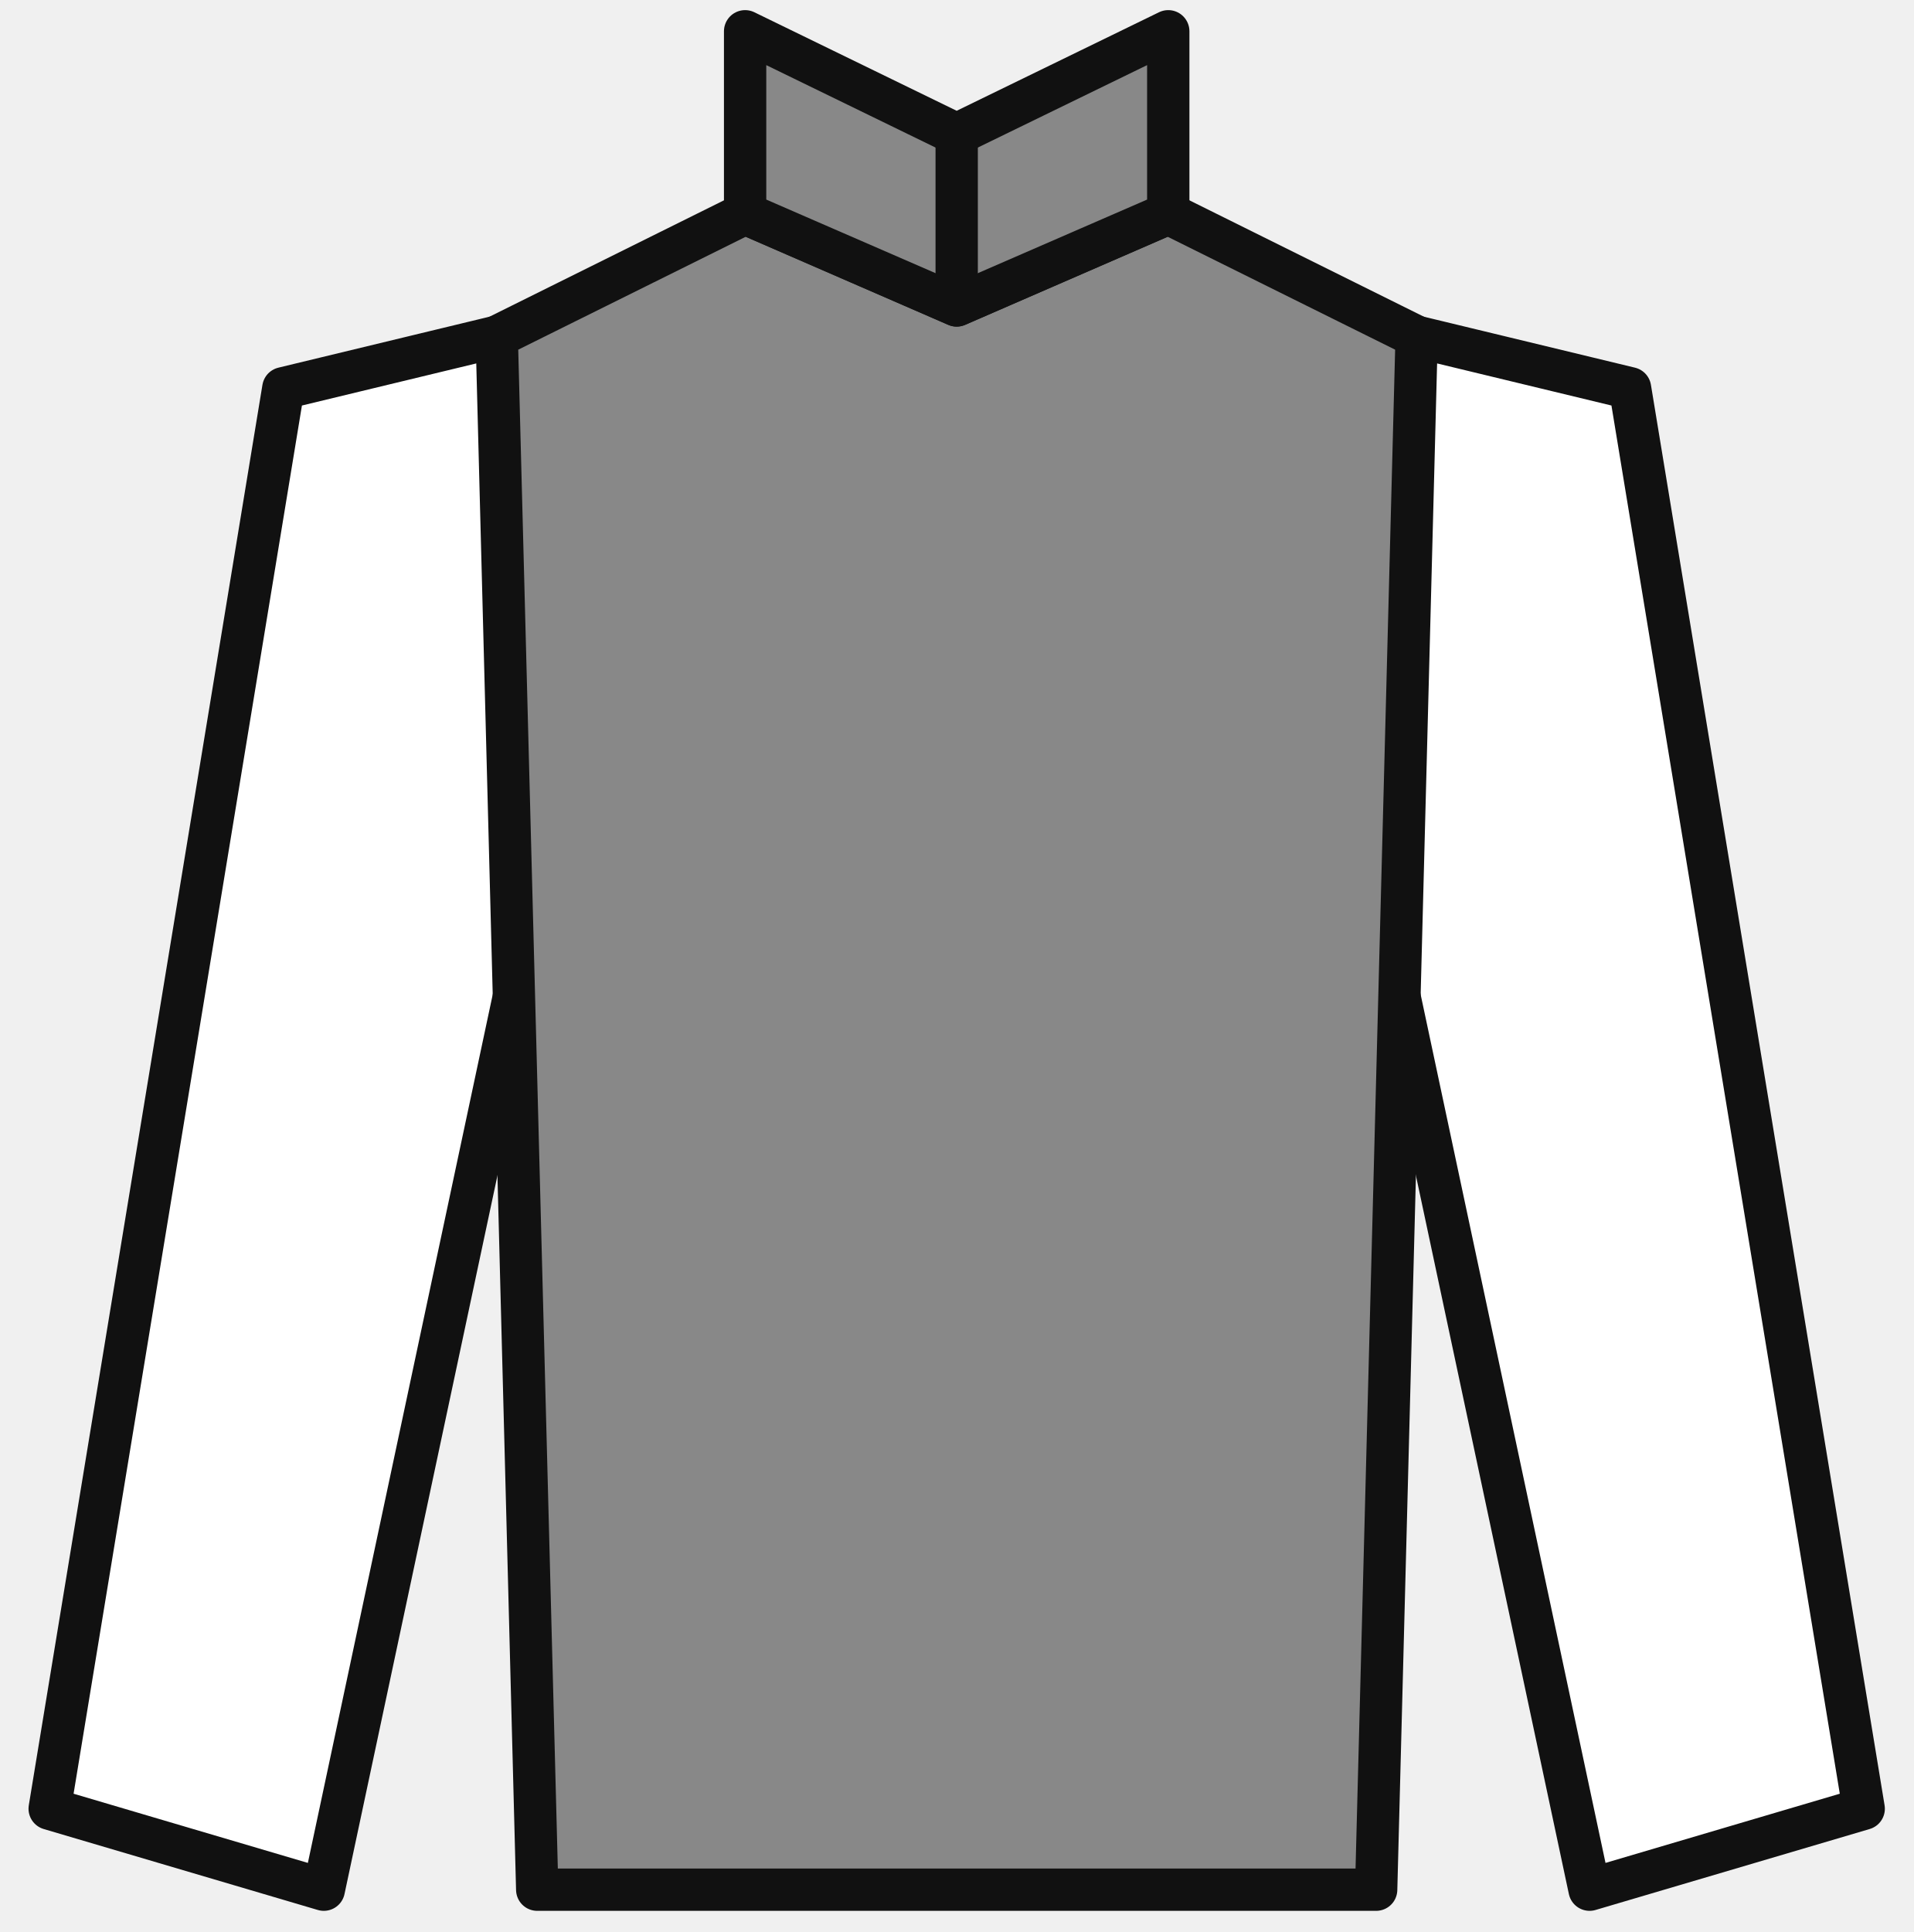
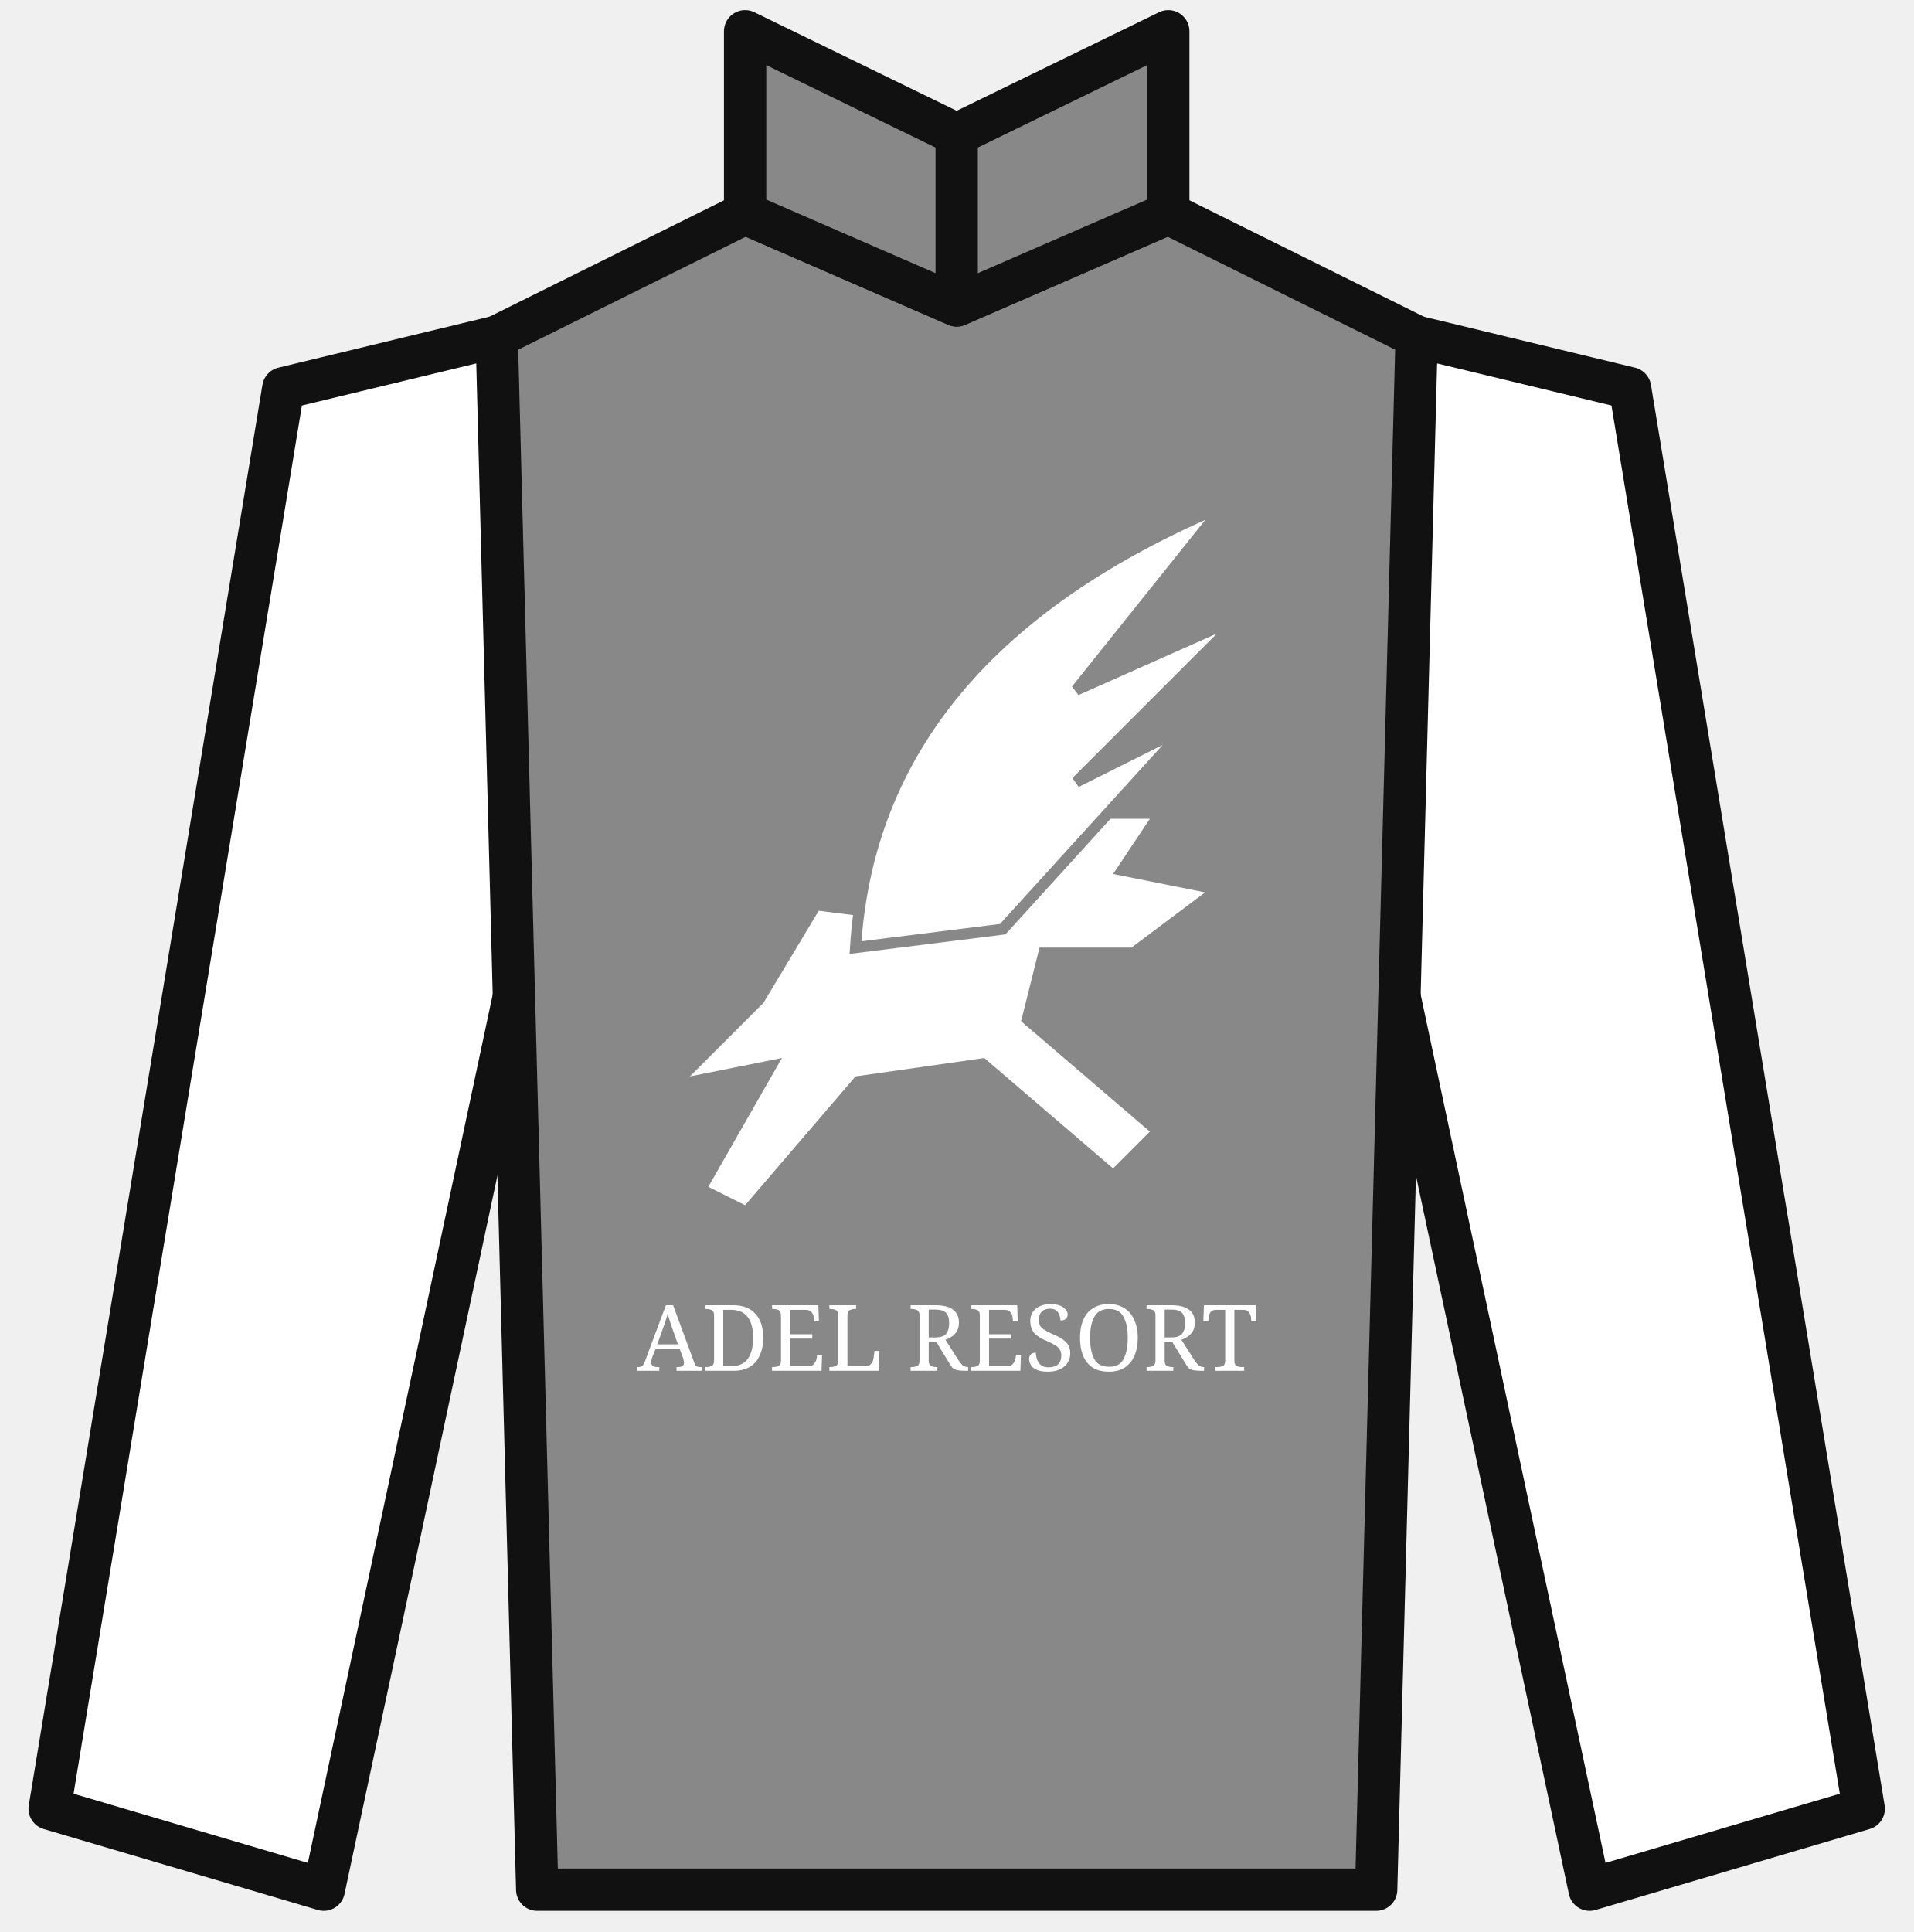
<svg xmlns="http://www.w3.org/2000/svg" class="trikot" viewBox="-1.5 -0.5 104 105" aria-hidden="true">
-   <clipPath id="d26398841al">
+   <clipPath id="fix60al">
    <path d="M25.5,17.8 L13.9,20.6 L1.2,97.8 L16.1,102.2 L27,51 Z" />
  </clipPath>
-   <g clip-path="url(#d26398841al)">
+   <g clip-path="url(#fix60al)">
    <rect x="0" y="17" width="28" height="86.5" fill="#FFFFFF" />
  </g>
  <path d="M25.5,17.8 L13.9,20.6 L1.2,97.8 L16.1,102.2 L27,51 Z" fill="none" stroke="#111111" stroke-width="2.3" stroke-linejoin="round" />
-   <clipPath id="d26398841ar">
+   <clipPath id="fix60ar">
    <path d="M75.5,17.8 L87.1,20.6 L99.8,97.8 L84.9,102.2 L74,51 Z" />
  </clipPath>
-   <g clip-path="url(#d26398841ar)">
+   <g clip-path="url(#fix60ar)">
    <rect x="73" y="17" width="28" height="86.5" fill="#FFFFFF" />
  </g>
  <path d="M75.5,17.8 L87.1,20.6 L99.8,97.8 L84.9,102.2 L74,51 Z" fill="none" stroke="#111111" stroke-width="2.3" stroke-linejoin="round" />
-   <clipPath id="d26398841k">
+   <clipPath id="fix60k">
    <path d="M25.5,17.8 L39,11.1 L50.5,16.1 L62,11.1 L75.5,17.8 L73.3,102.2 L27.7,102.2 Z" />
  </clipPath>
-   <g clip-path="url(#d26398841k)">
+   <g clip-path="url(#fix60k)">
    <rect x="25" y="10" width="51" height="93" fill="#888888" />
  </g>
  <path d="M25.5,17.8 L39,11.1 L50.5,16.1 L62,11.1 L75.5,17.8 L73.3,102.2 L27.7,102.2 Z" fill="none" stroke="#111111" stroke-width="2.3" stroke-linejoin="round" />
  <path d="M39,1.2 L50.5,6.8 L62,1.2 L62,11.1 L50.5,16.1 L39,11.1 Z" fill="#888888" stroke="#111111" stroke-width="2.3" stroke-linejoin="round" />
  <path d="M50.5,6.8 L50.5,16.1" fill="none" stroke="#111111" stroke-width="2.3" />
+   <path d="M40 54 L43 49 L51 50 L57 44 L61 44 L59 47 L64 48 L60 51 L55 51 L54 55 L61 61 L59 63 L52 57 L45 58 L39 65 L37 64 L41 57 L36 58Z" fill="white" />
+   <path d="M45 51 Q46 35 65 27 L57 37 L66 33 L57 42 L63 39 L53 50Z" fill="white" stroke="#888" stroke-width=".6" />
+   <text x="50" y="74" text-anchor="middle" font-family="serif" font-size="5" fill="white">ADEL RESORT</text>
</svg>
